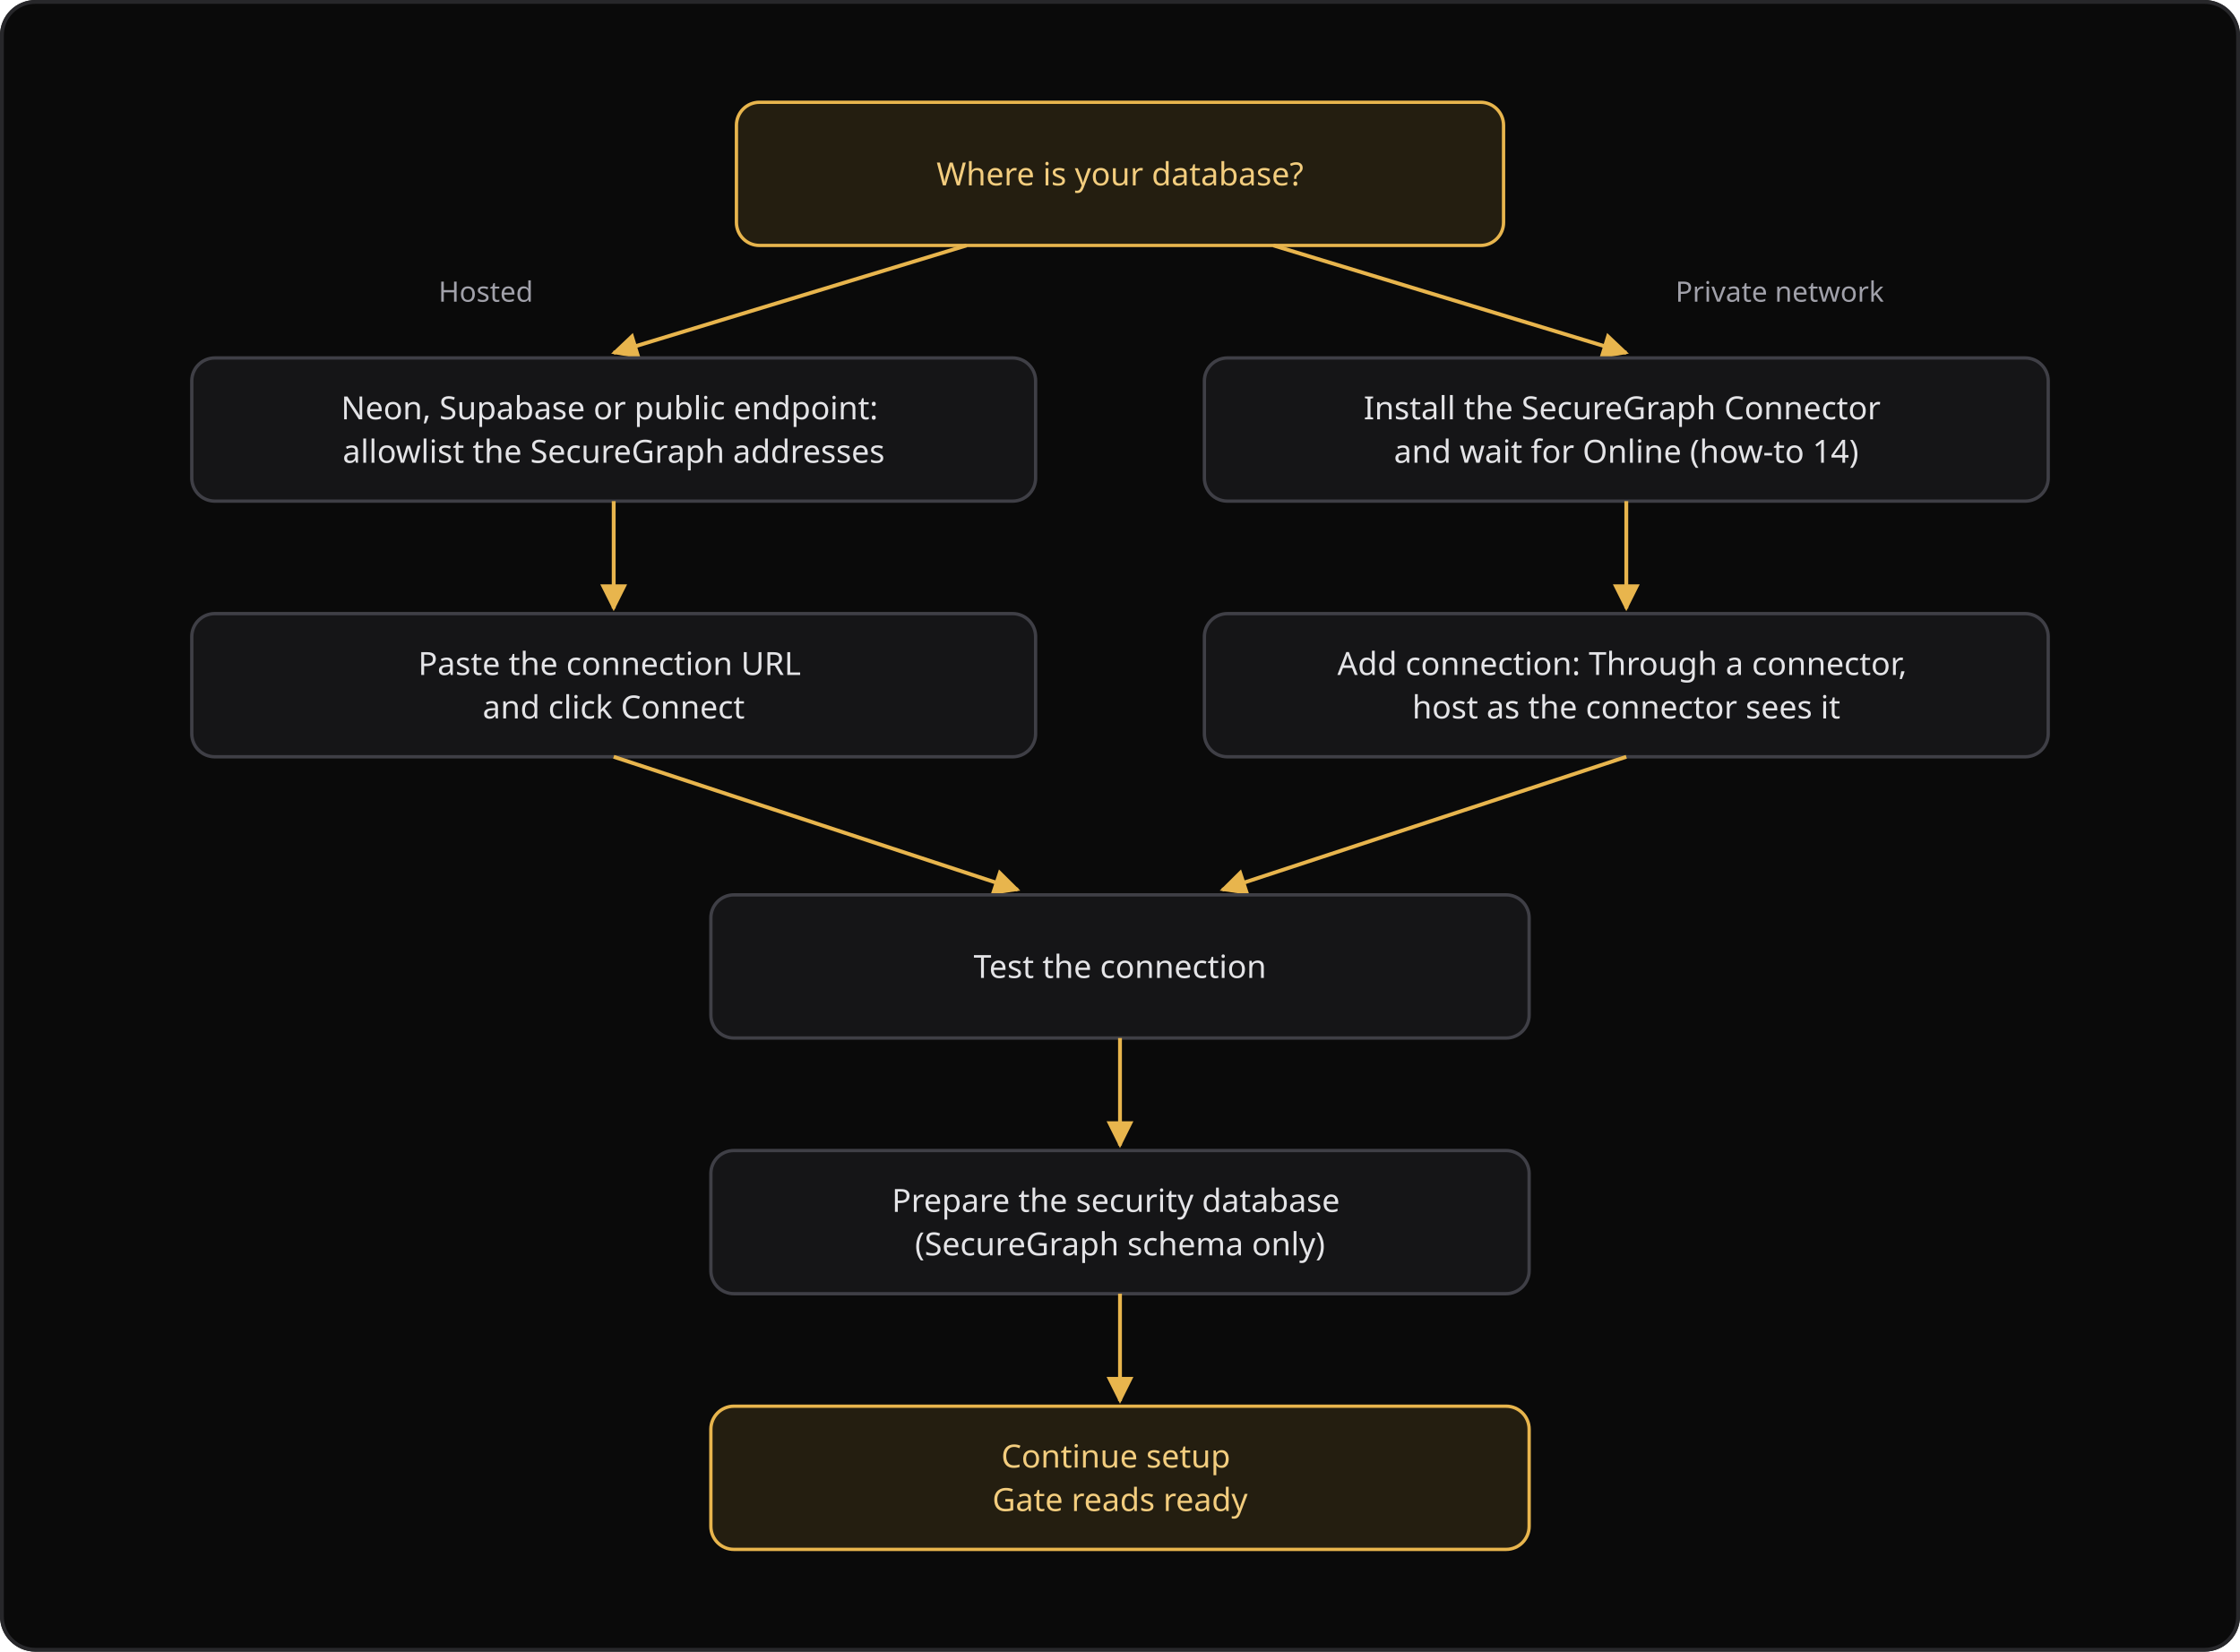
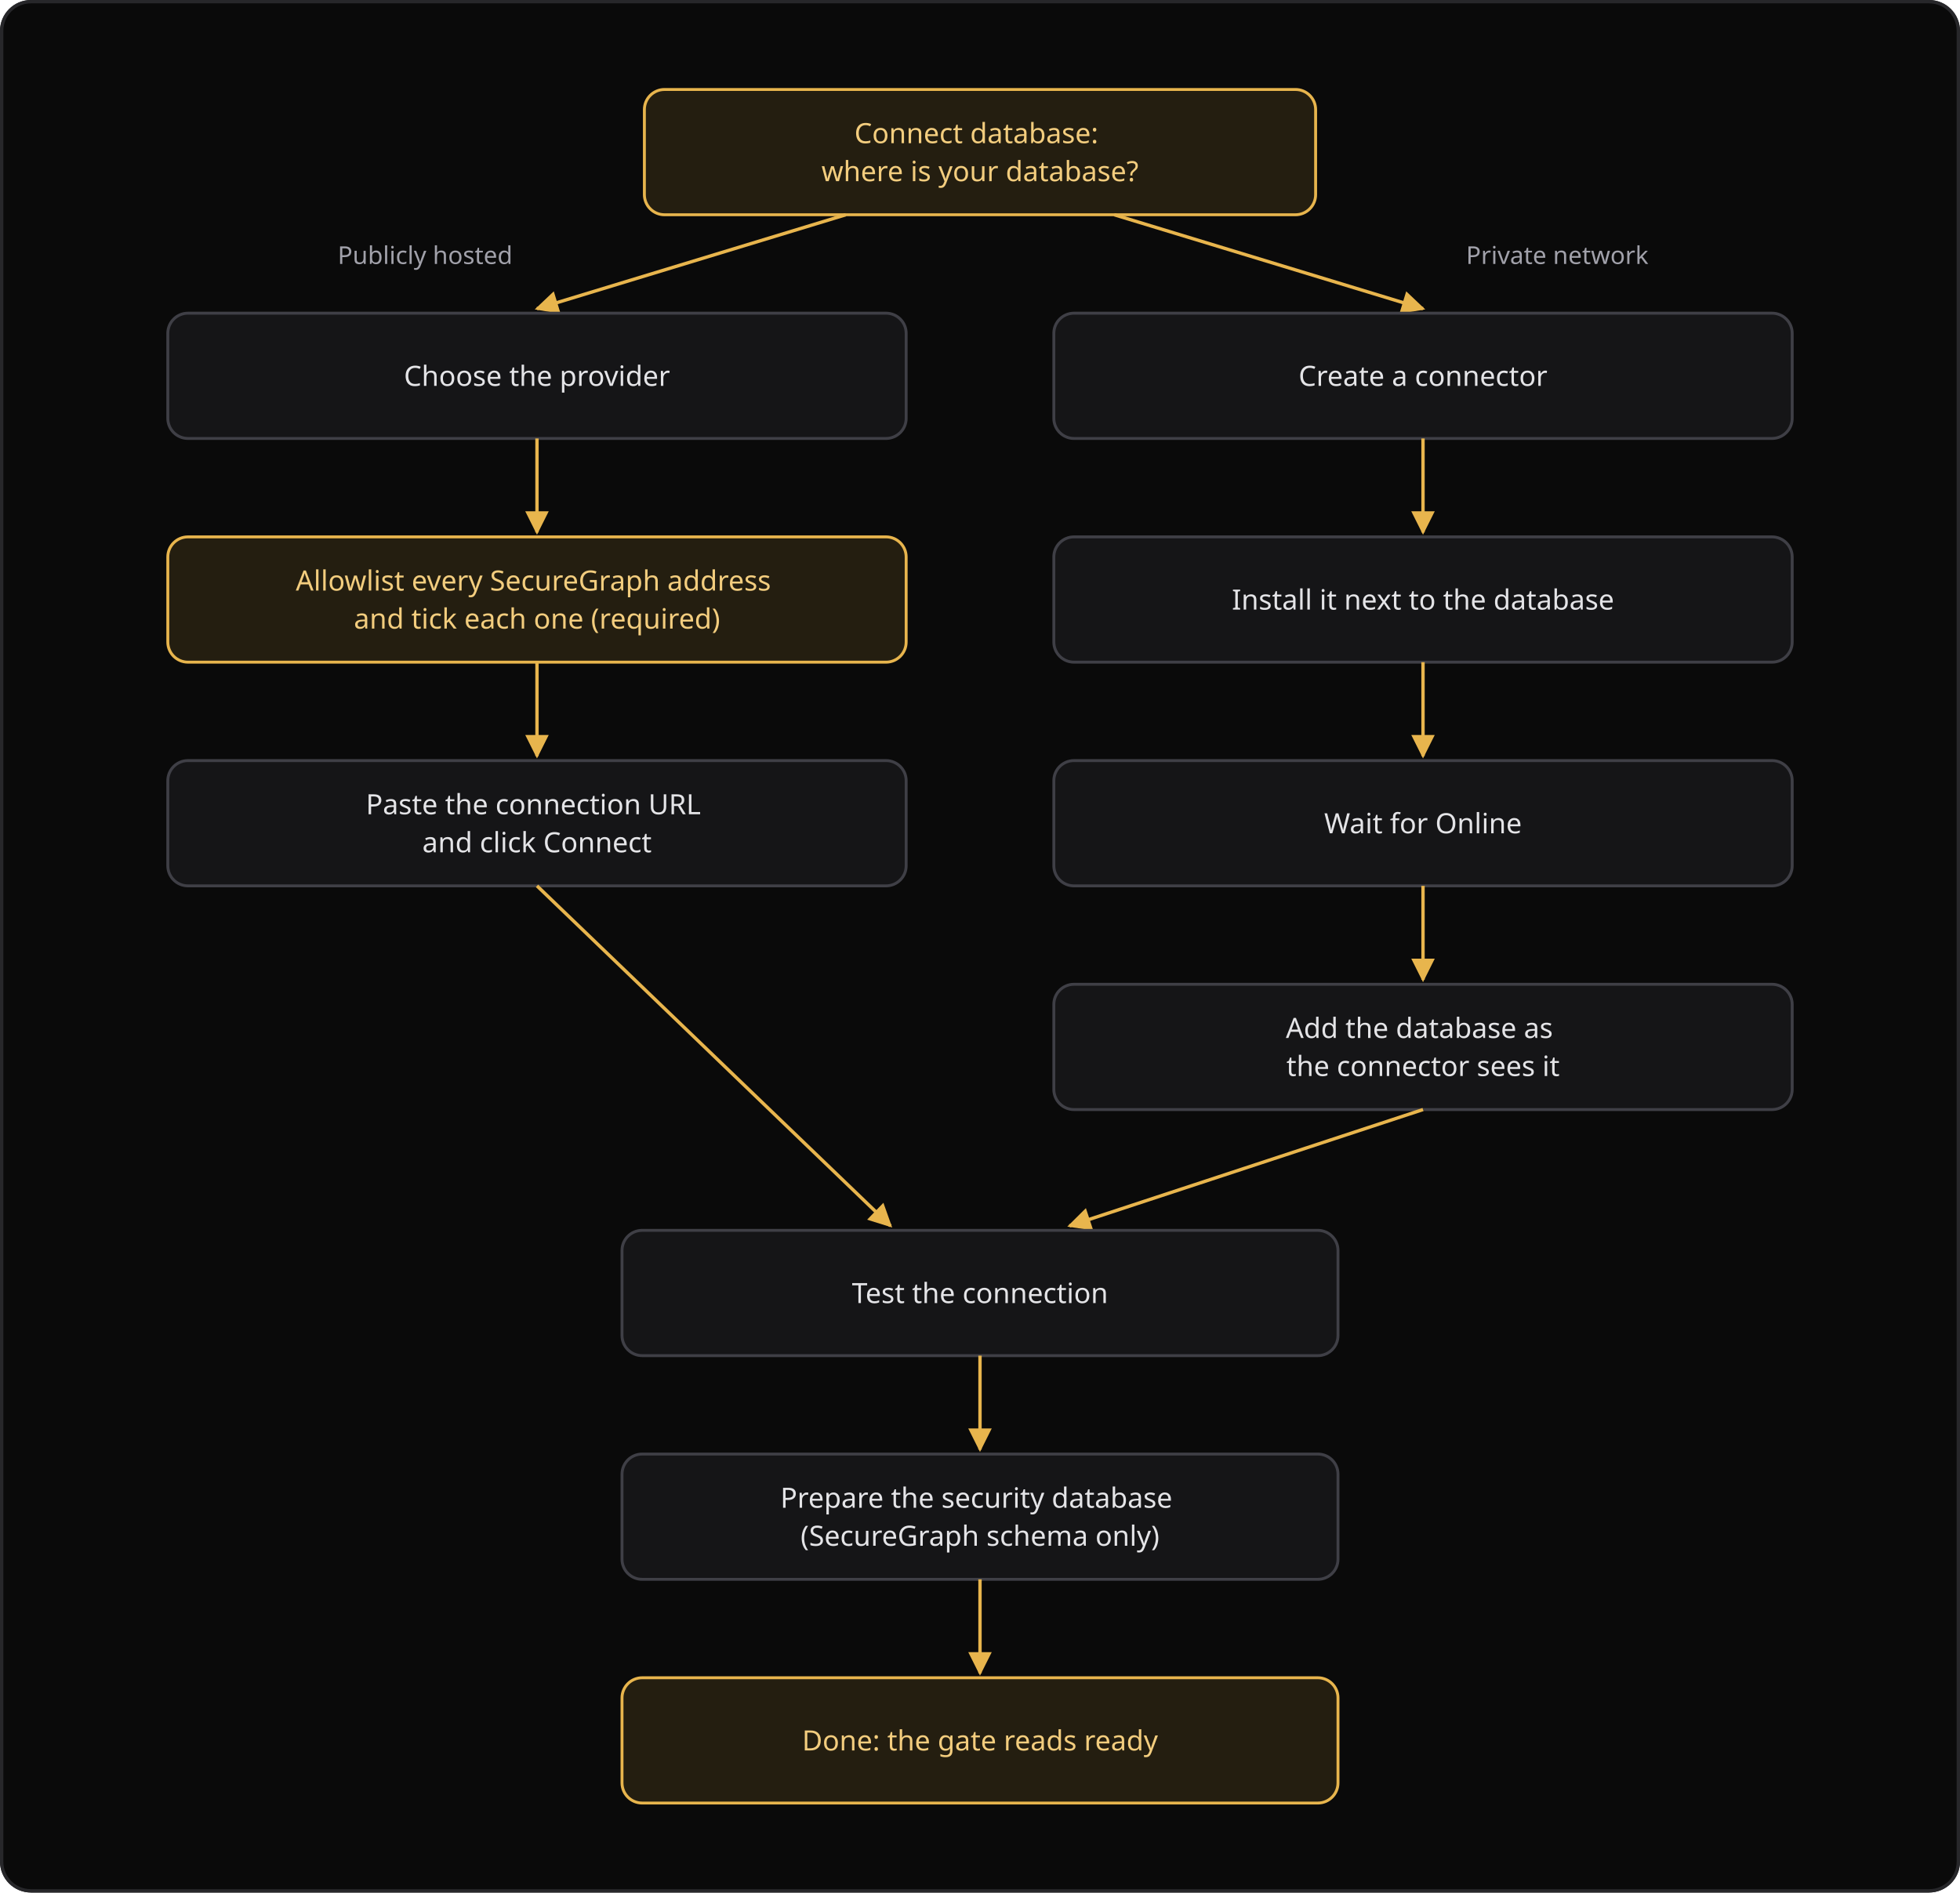
- <svg xmlns="http://www.w3.org/2000/svg" viewBox="0 0 876.0 646.0" width="876" height="646" data-diagram="Platform: Connect a security database process flow" role="img" style="max-width:100%;height:auto;display:block;margin:0 auto">
-   <rect x="0" y="0" width="876" height="646" rx="14" fill="#0A0A0A" />
-   <rect x="0.75" y="0.75" width="874.5" height="644.5" rx="13" fill="none" stroke="#27272A" stroke-width="1.5" />
+ <svg xmlns="http://www.w3.org/2000/svg" viewBox="0 0 876.0 846.0" width="876" height="846" data-diagram="Platform: Connect a security database process flow" role="img" style="max-width:100%;height:auto;display:block;margin:0 auto">
+   <rect x="0" y="0" width="876" height="846" rx="14" fill="#0A0A0A" />
+   <rect x="0.75" y="0.75" width="874.5" height="844.5" rx="13" fill="none" stroke="#27272A" stroke-width="1.5" />
  <defs>
    <marker id="flow-arrow-06c" viewBox="0 0 10 10" refX="9" refY="5" markerWidth="7" markerHeight="7" orient="auto-start-reverse">
      <path d="M0,0 L10,5 L0,10 z" fill="#E8B54D" />
    </marker>
  </defs>
  <g>
    <rect x="288.0" y="40" width="300" height="56" rx="9" fill="#241E10" stroke="#E8B54D" stroke-width="1.3" />
-     <text x="438.0" y="72.5" text-anchor="middle" font-size="12.5" font-family="'Geist Variable',system-ui,sans-serif" fill="#F3CD7E">
-       <tspan x="438.0" dy="0">Where is your database?</tspan>
+     <text x="438.0" y="64.0" text-anchor="middle" font-size="12.5" font-family="'Geist Variable',system-ui,sans-serif" fill="#F3CD7E">
+       <tspan x="438.0" dy="0">Connect database:</tspan>
+       <tspan x="438.0" dy="17">where is your database?</tspan>
    </text>
-     <line x1="378.0" y1="96" x2="240" y2="138" stroke="#E8B54D" stroke-width="1.5" marker-end="url(#flow-arrow-06c)" />
-     <line x1="498.0" y1="96" x2="636" y2="138" stroke="#E8B54D" stroke-width="1.5" marker-end="url(#flow-arrow-06c)" />
-     <text x="190" y="118" text-anchor="middle" font-size="11" font-family="'Geist Variable',system-ui,sans-serif" fill="#A1A1AA">Hosted</text>
-     <text x="696" y="118" text-anchor="middle" font-size="11" font-family="'Geist Variable',system-ui,sans-serif" fill="#A1A1AA">Private network</text>
+     <line x1="378.0" y1="96" x2="240.0" y2="138" stroke="#E8B54D" stroke-width="1.5" marker-end="url(#flow-arrow-06c)" />
+     <line x1="498.0" y1="96" x2="636.0" y2="138" stroke="#E8B54D" stroke-width="1.5" marker-end="url(#flow-arrow-06c)" />
+     <text x="190.0" y="118" text-anchor="middle" font-size="11" font-family="'Geist Variable',system-ui,sans-serif" fill="#A1A1AA">Publicly hosted</text>
+     <text x="696.0" y="118" text-anchor="middle" font-size="11" font-family="'Geist Variable',system-ui,sans-serif" fill="#A1A1AA">Private network</text>
    <rect x="75.0" y="140" width="330" height="56" rx="9" fill="#151517" stroke="#3F3F46" stroke-width="1.3" />
-     <text x="240" y="164.0" text-anchor="middle" font-size="12.5" font-family="'Geist Variable',system-ui,sans-serif" fill="#E4E4E7">
-       <tspan x="240" dy="0">Neon, Supabase or public endpoint:</tspan>
-       <tspan x="240" dy="17">allowlist the SecureGraph addresses</tspan>
+     <text x="240.0" y="172.5" text-anchor="middle" font-size="12.5" font-family="'Geist Variable',system-ui,sans-serif" fill="#E4E4E7">
+       <tspan x="240.0" dy="0">Choose the provider</tspan>
+     </text>
+     <line x1="240.0" y1="196" x2="240.0" y2="238" stroke="#E8B54D" stroke-width="1.5" marker-end="url(#flow-arrow-06c)" />
+     <rect x="75.0" y="240" width="330" height="56" rx="9" fill="#241E10" stroke="#E8B54D" stroke-width="1.3" />
+     <text x="240.0" y="264.0" text-anchor="middle" font-size="12.5" font-family="'Geist Variable',system-ui,sans-serif" fill="#F3CD7E">
+       <tspan x="240.0" dy="0">Allowlist every SecureGraph address</tspan>
+       <tspan x="240.0" dy="17">and tick each one (required)</tspan>
+     </text>
+     <line x1="240.0" y1="296" x2="240.0" y2="338" stroke="#E8B54D" stroke-width="1.5" marker-end="url(#flow-arrow-06c)" />
+     <rect x="75.0" y="340" width="330" height="56" rx="9" fill="#151517" stroke="#3F3F46" stroke-width="1.3" />
+     <text x="240.0" y="364.0" text-anchor="middle" font-size="12.5" font-family="'Geist Variable',system-ui,sans-serif" fill="#E4E4E7">
+       <tspan x="240.0" dy="0">Paste the connection URL</tspan>
+       <tspan x="240.0" dy="17">and click Connect</tspan>
    </text>
    <rect x="471.0" y="140" width="330" height="56" rx="9" fill="#151517" stroke="#3F3F46" stroke-width="1.3" />
-     <text x="636" y="164.0" text-anchor="middle" font-size="12.5" font-family="'Geist Variable',system-ui,sans-serif" fill="#E4E4E7">
-       <tspan x="636" dy="0">Install the SecureGraph Connector</tspan>
-       <tspan x="636" dy="17">and wait for Online (how-to 14)</tspan>
+     <text x="636.0" y="172.5" text-anchor="middle" font-size="12.5" font-family="'Geist Variable',system-ui,sans-serif" fill="#E4E4E7">
+       <tspan x="636.0" dy="0">Create a connector</tspan>
    </text>
-     <line x1="240" y1="196" x2="240" y2="238" stroke="#E8B54D" stroke-width="1.5" marker-end="url(#flow-arrow-06c)" />
-     <line x1="636" y1="196" x2="636" y2="238" stroke="#E8B54D" stroke-width="1.5" marker-end="url(#flow-arrow-06c)" />
-     <rect x="75.0" y="240" width="330" height="56" rx="9" fill="#151517" stroke="#3F3F46" stroke-width="1.3" />
-     <text x="240" y="264.0" text-anchor="middle" font-size="12.5" font-family="'Geist Variable',system-ui,sans-serif" fill="#E4E4E7">
-       <tspan x="240" dy="0">Paste the connection URL</tspan>
-       <tspan x="240" dy="17">and click Connect</tspan>
+     <line x1="636.0" y1="196" x2="636.0" y2="238" stroke="#E8B54D" stroke-width="1.5" marker-end="url(#flow-arrow-06c)" />
+     <rect x="471.0" y="240" width="330" height="56" rx="9" fill="#151517" stroke="#3F3F46" stroke-width="1.3" />
+     <text x="636.0" y="272.5" text-anchor="middle" font-size="12.5" font-family="'Geist Variable',system-ui,sans-serif" fill="#E4E4E7">
+       <tspan x="636.0" dy="0">Install it next to the database</tspan>
    </text>
-     <rect x="471.0" y="240" width="330" height="56" rx="9" fill="#151517" stroke="#3F3F46" stroke-width="1.3" />
-     <text x="636" y="264.0" text-anchor="middle" font-size="12.5" font-family="'Geist Variable',system-ui,sans-serif" fill="#E4E4E7">
-       <tspan x="636" dy="0">Add connection: Through a connector,</tspan>
-       <tspan x="636" dy="17">host as the connector sees it</tspan>
+     <line x1="636.0" y1="296" x2="636.0" y2="338" stroke="#E8B54D" stroke-width="1.5" marker-end="url(#flow-arrow-06c)" />
+     <rect x="471.0" y="340" width="330" height="56" rx="9" fill="#151517" stroke="#3F3F46" stroke-width="1.3" />
+     <text x="636.0" y="372.5" text-anchor="middle" font-size="12.5" font-family="'Geist Variable',system-ui,sans-serif" fill="#E4E4E7">
+       <tspan x="636.0" dy="0">Wait for Online</tspan>
    </text>
-     <line x1="240" y1="296" x2="398.0" y2="348" stroke="#E8B54D" stroke-width="1.5" marker-end="url(#flow-arrow-06c)" />
-     <line x1="636" y1="296" x2="478.0" y2="348" stroke="#E8B54D" stroke-width="1.5" marker-end="url(#flow-arrow-06c)" />
-     <rect x="278.0" y="350" width="320" height="56" rx="9" fill="#151517" stroke="#3F3F46" stroke-width="1.3" />
-     <text x="438.0" y="382.5" text-anchor="middle" font-size="12.5" font-family="'Geist Variable',system-ui,sans-serif" fill="#E4E4E7">
+     <line x1="636.0" y1="396" x2="636.0" y2="438" stroke="#E8B54D" stroke-width="1.5" marker-end="url(#flow-arrow-06c)" />
+     <rect x="471.0" y="440" width="330" height="56" rx="9" fill="#151517" stroke="#3F3F46" stroke-width="1.3" />
+     <text x="636.0" y="464.0" text-anchor="middle" font-size="12.5" font-family="'Geist Variable',system-ui,sans-serif" fill="#E4E4E7">
+       <tspan x="636.0" dy="0">Add the database as</tspan>
+       <tspan x="636.0" dy="17">the connector sees it</tspan>
+     </text>
+     <line x1="240.0" y1="396" x2="398.0" y2="548" stroke="#E8B54D" stroke-width="1.5" marker-end="url(#flow-arrow-06c)" />
+     <line x1="636.0" y1="496" x2="478.0" y2="548" stroke="#E8B54D" stroke-width="1.5" marker-end="url(#flow-arrow-06c)" />
+     <rect x="278.0" y="550" width="320" height="56" rx="9" fill="#151517" stroke="#3F3F46" stroke-width="1.3" />
+     <text x="438.0" y="582.5" text-anchor="middle" font-size="12.5" font-family="'Geist Variable',system-ui,sans-serif" fill="#E4E4E7">
      <tspan x="438.0" dy="0">Test the connection</tspan>
    </text>
-     <line x1="438.0" y1="406" x2="438.0" y2="448" stroke="#E8B54D" stroke-width="1.5" marker-end="url(#flow-arrow-06c)" />
-     <rect x="278.0" y="450" width="320" height="56" rx="9" fill="#151517" stroke="#3F3F46" stroke-width="1.3" />
-     <text x="438.0" y="474.0" text-anchor="middle" font-size="12.5" font-family="'Geist Variable',system-ui,sans-serif" fill="#E4E4E7">
+     <line x1="438.0" y1="606" x2="438.0" y2="648" stroke="#E8B54D" stroke-width="1.5" marker-end="url(#flow-arrow-06c)" />
+     <rect x="278.0" y="650" width="320" height="56" rx="9" fill="#151517" stroke="#3F3F46" stroke-width="1.3" />
+     <text x="438.0" y="674.0" text-anchor="middle" font-size="12.5" font-family="'Geist Variable',system-ui,sans-serif" fill="#E4E4E7">
      <tspan x="438.0" dy="0">Prepare the security database</tspan>
      <tspan x="438.0" dy="17">(SecureGraph schema only)</tspan>
    </text>
-     <line x1="438.0" y1="506" x2="438.0" y2="548" stroke="#E8B54D" stroke-width="1.5" marker-end="url(#flow-arrow-06c)" />
-     <rect x="278.0" y="550" width="320" height="56" rx="9" fill="#241E10" stroke="#E8B54D" stroke-width="1.3" />
-     <text x="438.0" y="574.0" text-anchor="middle" font-size="12.5" font-family="'Geist Variable',system-ui,sans-serif" fill="#F3CD7E">
-       <tspan x="438.0" dy="0">Continue setup</tspan>
-       <tspan x="438.0" dy="17">Gate reads ready</tspan>
+     <line x1="438.0" y1="706" x2="438.0" y2="748" stroke="#E8B54D" stroke-width="1.5" marker-end="url(#flow-arrow-06c)" />
+     <rect x="278.0" y="750" width="320" height="56" rx="9" fill="#241E10" stroke="#E8B54D" stroke-width="1.3" />
+     <text x="438.0" y="782.5" text-anchor="middle" font-size="12.5" font-family="'Geist Variable',system-ui,sans-serif" fill="#F3CD7E">
+       <tspan x="438.0" dy="0">Done: the gate reads ready</tspan>
    </text>
  </g>
</svg>
